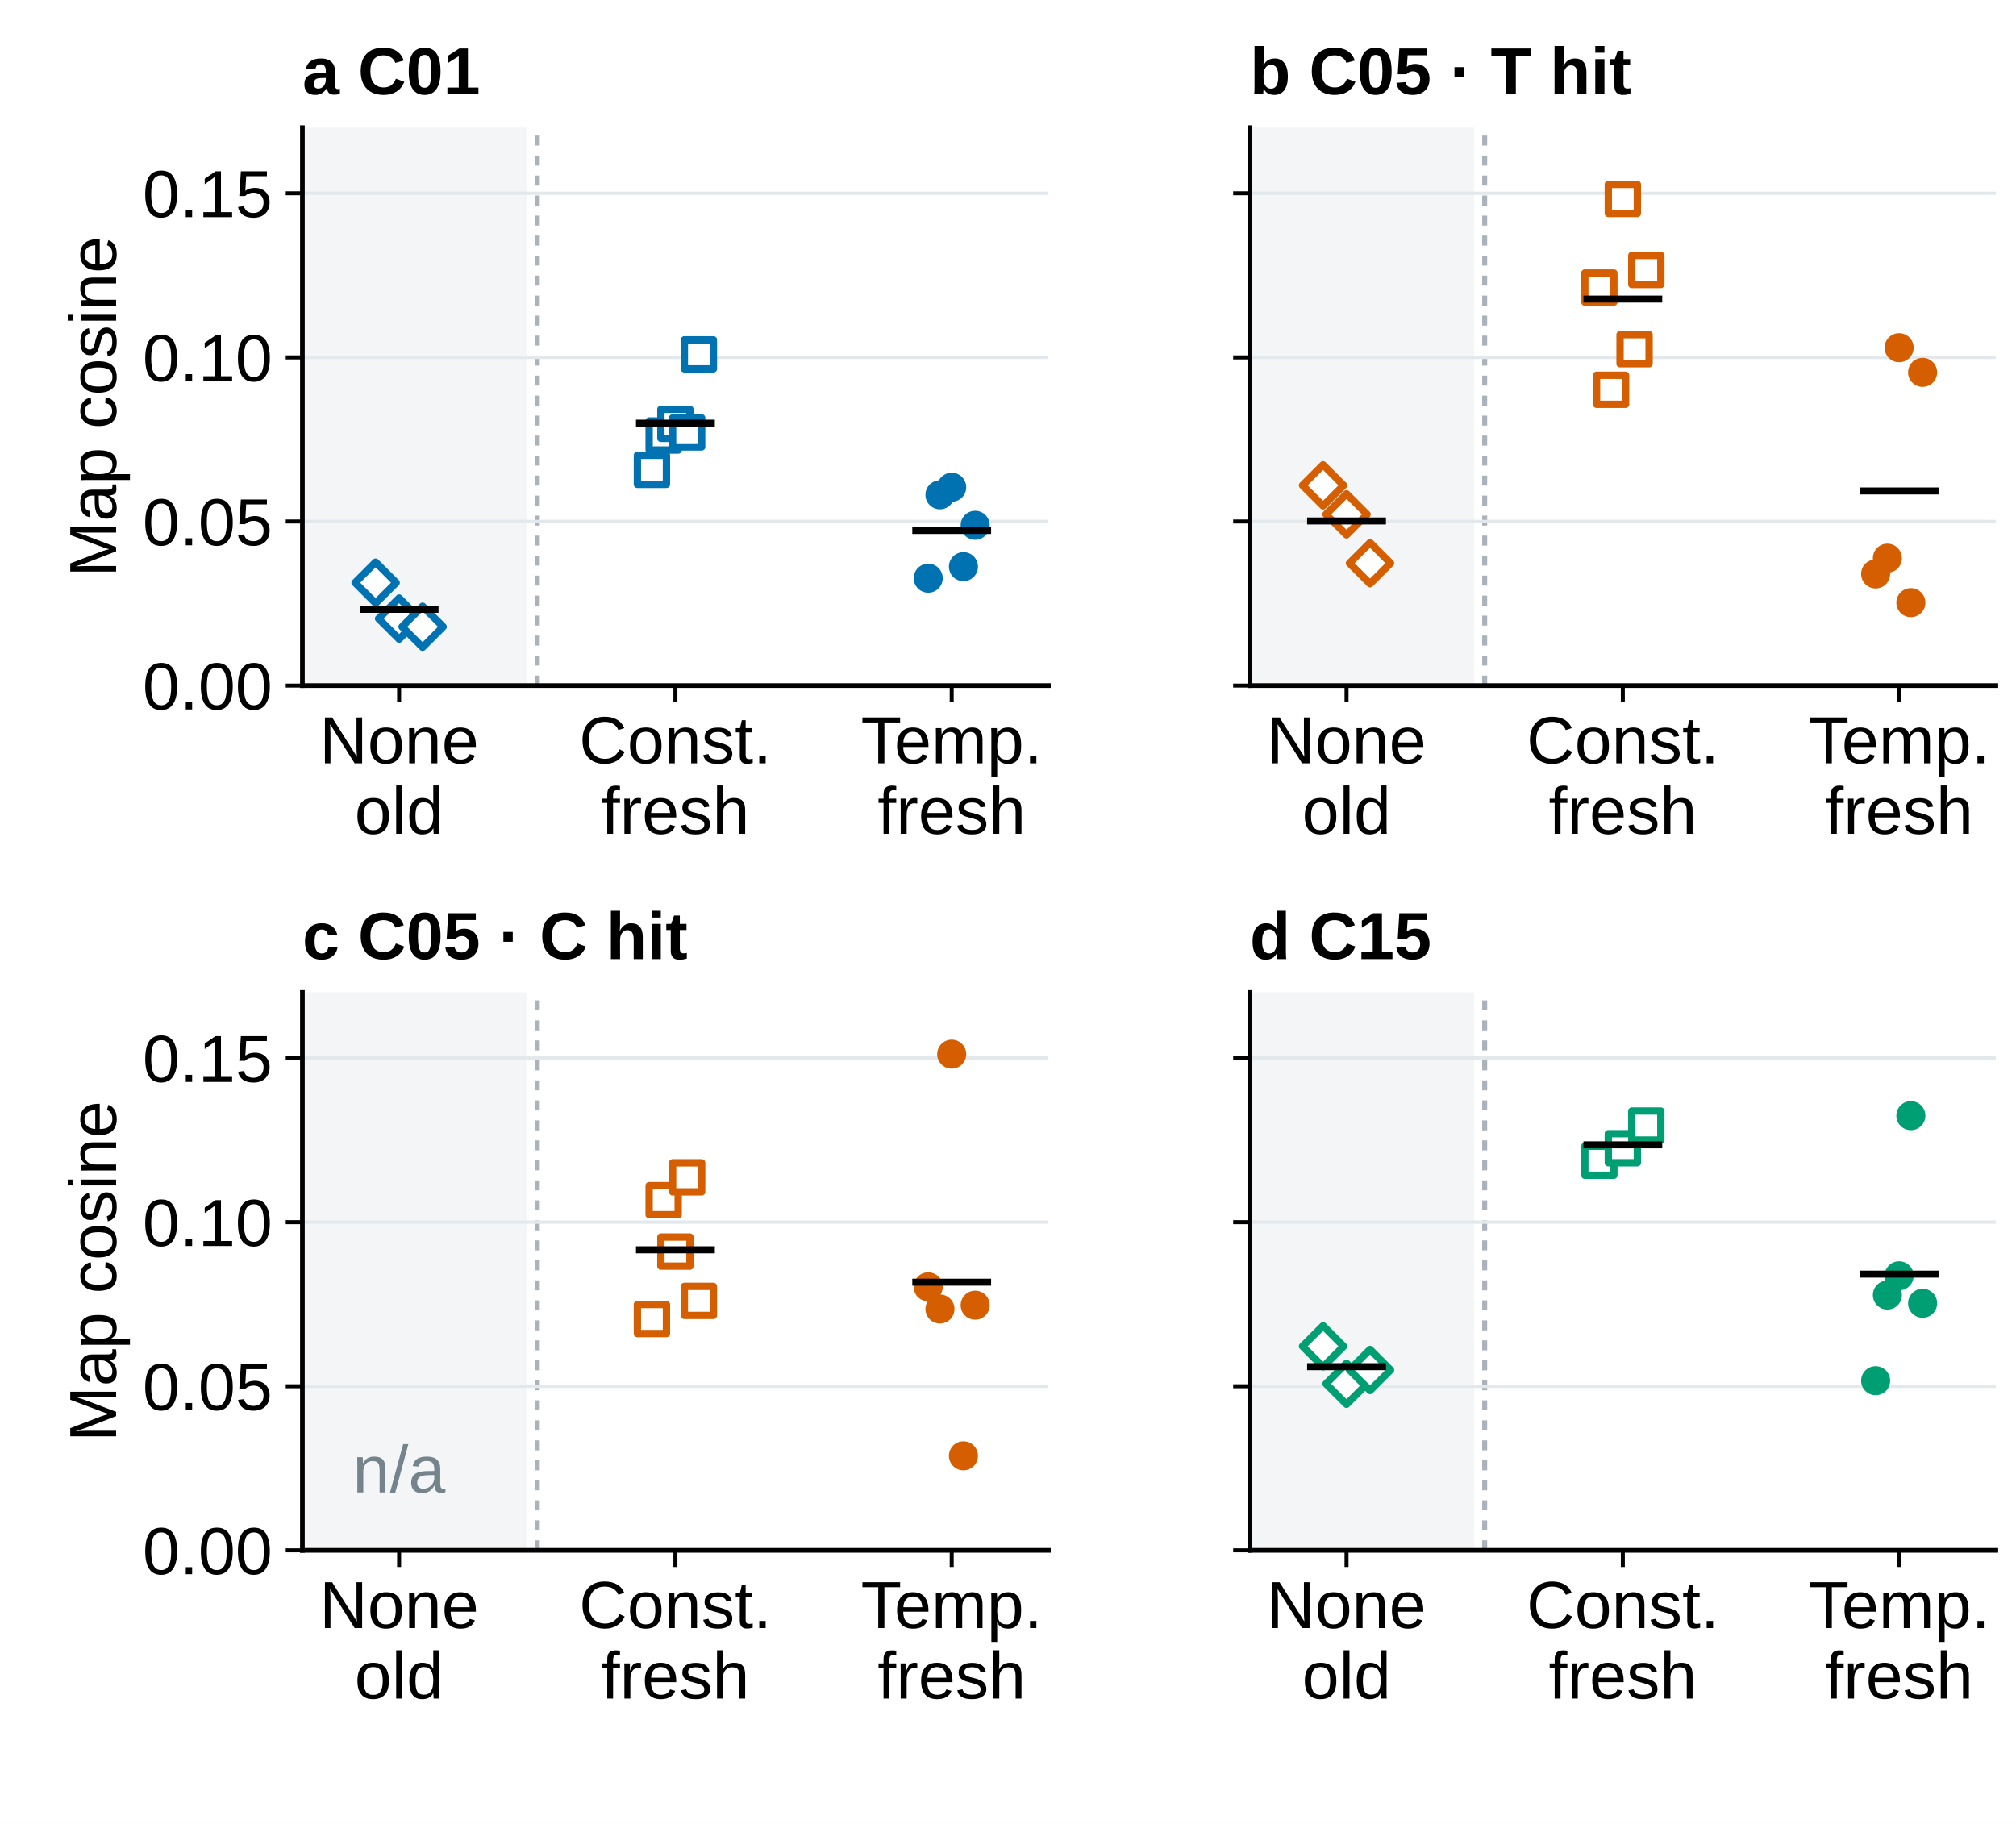
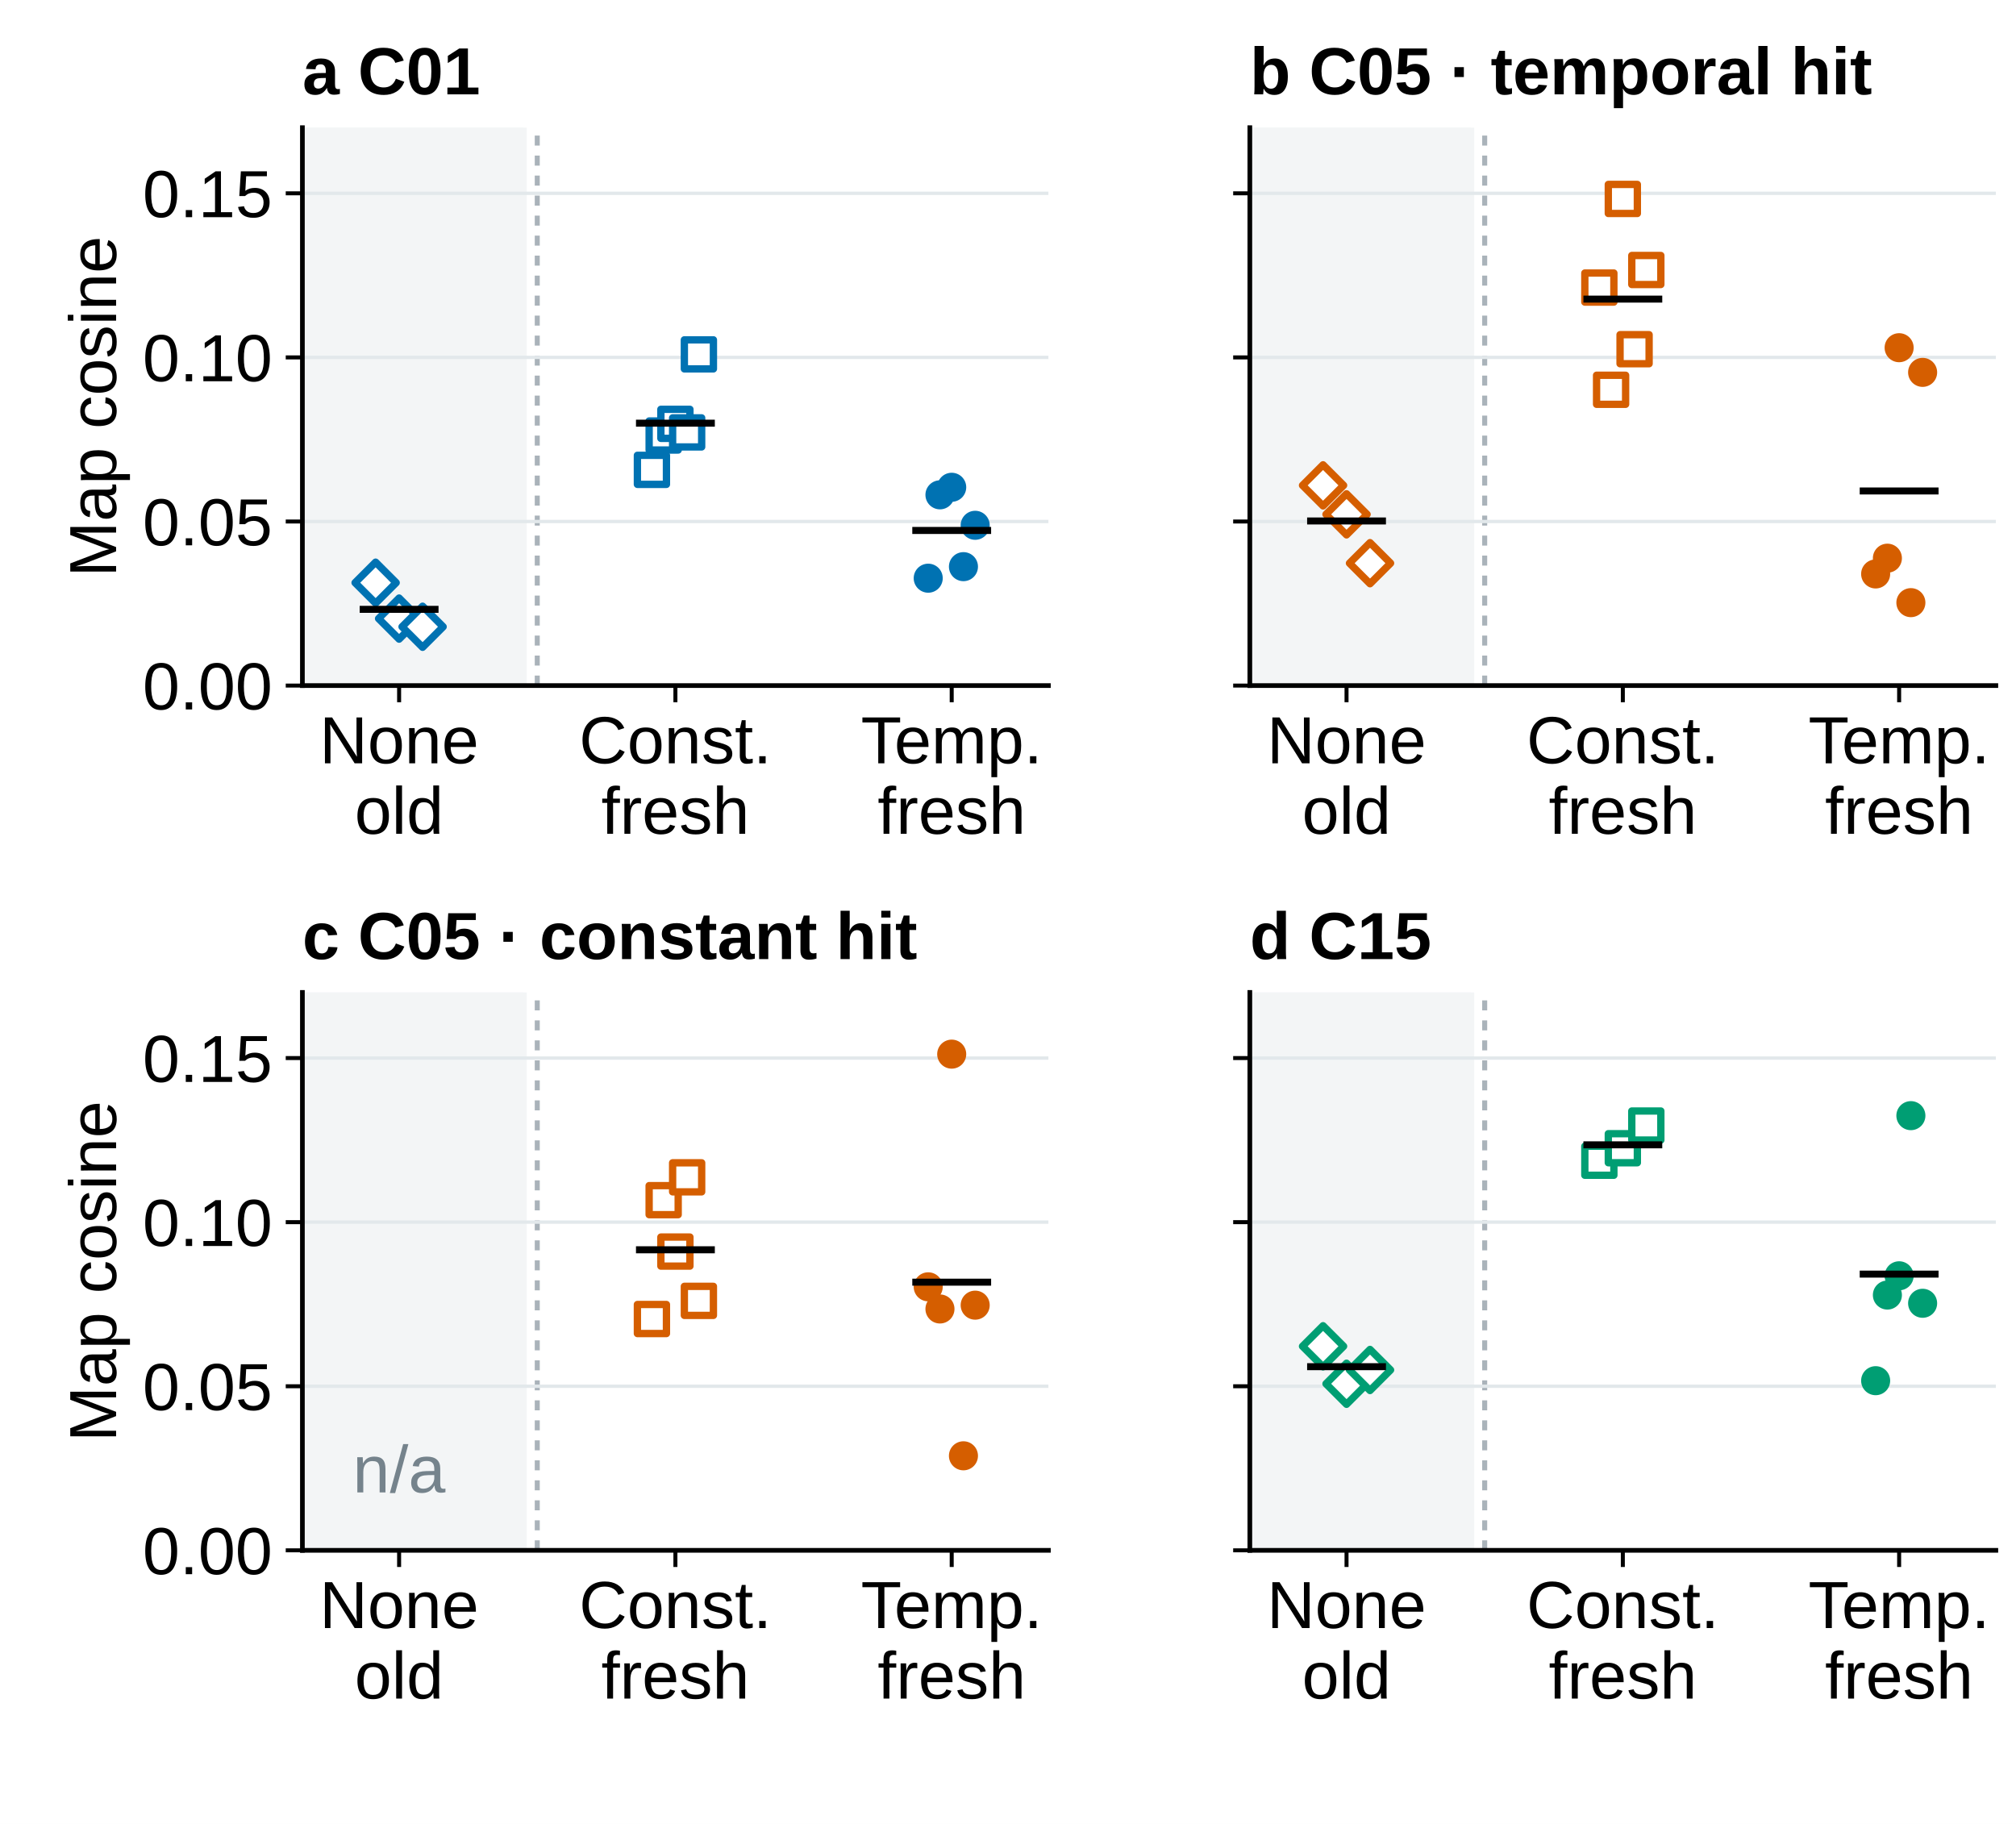
<svg xmlns="http://www.w3.org/2000/svg" xmlns:xlink="http://www.w3.org/1999/xlink" width="302.4pt" height="273.6pt" viewBox="0 0 302.4 273.6" version="1.1">
  <defs>
    <style type="text/css">*{stroke-linejoin: round; stroke-linecap: butt}</style>
  </defs>
  <g id="figure_1">
    <g id="patch_1">
      <path d="M 0 273.6 L 302.4 273.6 L 302.4 0 L 0 0 z " style="fill: #ffffff" />
    </g>
    <g id="axes_1">
      <g id="patch_2">
        <path d="M 45.36 102.841 L 157.261 102.841 L 157.261 19.152 L 45.36 19.152 z " style="fill: #ffffff" />
      </g>
      <g id="patch_3">
        <path d="M 45.36 102.841 L 78.516 102.841 L 78.516 19.152 L 45.36 19.152 z " clip-path="url(#peea5694a14)" style="fill: #f3f5f6; stroke: #f3f5f6; stroke-linejoin: miter" />
      </g>
      <g id="line2d_1">
        <path d="M 80.588 102.841 L 80.588 19.152 " clip-path="url(#peea5694a14)" style="fill: none; stroke-dasharray: 1.5,1.5; stroke-dashoffset: 0; stroke: #aab3ba; stroke-width: 0.75" />
      </g>
      <g id="matplotlib.axis_1">
        <g id="xtick_1">
          <g id="line2d_2">
            <defs>
              <path id="mfab95a4aac" d="M 0 0 L 0 2.5 " style="stroke: #000000; stroke-width: 0.6" />
            </defs>
            <g>
              <use xlink:href="#mfab95a4aac" x="59.866" y="102.841" style="stroke: #000000; stroke-width: 0.6" />
            </g>
          </g>
          <g id="text_1">
            <text style="font-size: 10px; font-family: 'Arial'" transform="translate(47.91338 114.4992)">None</text>
            <text style="font-size: 10px; font-family: 'Arial'" transform="translate(53.19385 125.0761)">old</text>
          </g>
        </g>
        <g id="xtick_2">
          <g id="line2d_3">
            <g>
              <use xlink:href="#mfab95a4aac" x="101.311" y="102.841" style="stroke: #000000; stroke-width: 0.6" />
            </g>
          </g>
          <g id="text_2">
            <text style="font-size: 10px; font-family: 'Arial'" transform="translate(86.86066 114.4992)">Const.</text>
            <text style="font-size: 10px; font-family: 'Arial'" transform="translate(90.19582 125.0761)">fresh</text>
          </g>
        </g>
        <g id="xtick_3">
          <g id="line2d_4">
            <g>
              <use xlink:href="#mfab95a4aac" x="142.756" y="102.841" style="stroke: #000000; stroke-width: 0.6" />
            </g>
          </g>
          <g id="text_3">
            <text style="font-size: 10px; font-family: 'Arial'" transform="translate(129.1431 114.4992)">Temp.</text>
            <text style="font-size: 10px; font-family: 'Arial'" transform="translate(131.6408 125.0761)">fresh</text>
          </g>
        </g>
      </g>
      <g id="matplotlib.axis_2">
        <g id="ytick_1">
          <g id="line2d_5">
            <path d="M 45.36 102.841 L 157.261 102.841 " clip-path="url(#peea5694a14)" style="fill: none; stroke: #e2e8eb; stroke-width: 0.5; stroke-linecap: square" />
          </g>
          <g id="line2d_6">
            <defs>
              <path id="m4221a28062" d="M 0 0 L -2.5 0 " style="stroke: #000000; stroke-width: 0.6" />
            </defs>
            <g>
              <use xlink:href="#m4221a28062" x="45.36" y="102.841" style="stroke: #000000; stroke-width: 0.6" />
            </g>
          </g>
          <g id="text_4">
            <text style="font-size: 10px; font-family: 'Arial'; text-anchor: end" x="40.86" y="106.42" transform="rotate(-0 40.86 106.4203)">0.00</text>
          </g>
        </g>
        <g id="ytick_2">
          <g id="line2d_7">
            <path d="M 45.36 78.227 L 157.261 78.227 " clip-path="url(#peea5694a14)" style="fill: none; stroke: #e2e8eb; stroke-width: 0.5; stroke-linecap: square" />
          </g>
          <g id="line2d_8">
            <g>
              <use xlink:href="#m4221a28062" x="45.36" y="78.227" style="stroke: #000000; stroke-width: 0.6" />
            </g>
          </g>
          <g id="text_5">
            <text style="font-size: 10px; font-family: 'Arial'; text-anchor: end" x="40.86" y="81.806" transform="rotate(-0 40.86 81.80579)">0.05</text>
          </g>
        </g>
        <g id="ytick_3">
          <g id="line2d_9">
            <path d="M 45.36 53.612 L 157.261 53.612 " clip-path="url(#peea5694a14)" style="fill: none; stroke: #e2e8eb; stroke-width: 0.5; stroke-linecap: square" />
          </g>
          <g id="line2d_10">
            <g>
              <use xlink:href="#m4221a28062" x="45.36" y="53.612" style="stroke: #000000; stroke-width: 0.6" />
            </g>
          </g>
          <g id="text_6">
            <text style="font-size: 10px; font-family: 'Arial'; text-anchor: end" x="40.86" y="57.191" transform="rotate(-0 40.86 57.19125)">0.10</text>
          </g>
        </g>
        <g id="ytick_4">
          <g id="line2d_11">
            <path d="M 45.36 28.998 L 157.261 28.998 " clip-path="url(#peea5694a14)" style="fill: none; stroke: #e2e8eb; stroke-width: 0.5; stroke-linecap: square" />
          </g>
          <g id="line2d_12">
            <g>
              <use xlink:href="#m4221a28062" x="45.36" y="28.998" style="stroke: #000000; stroke-width: 0.6" />
            </g>
          </g>
          <g id="text_7">
            <text style="font-size: 10px; font-family: 'Arial'; text-anchor: end" x="40.86" y="32.577" transform="rotate(-0 40.86 32.57672)">0.15</text>
          </g>
        </g>
        <g id="text_8">
          <text style="font-size: 10px; font-family: 'Arial'; text-anchor: middle" x="17.412" y="60.997" transform="rotate(-90 17.41156 60.99671)">Map cosine</text>
        </g>
      </g>
      <g id="patch_4">
        <path d="M 45.36 102.841 L 45.36 19.152 " style="fill: none; stroke: #000000; stroke-width: 0.7; stroke-linejoin: miter; stroke-linecap: square" />
      </g>
      <g id="patch_5">
        <path d="M 45.36 102.841 L 157.261 102.841 " style="fill: none; stroke: #000000; stroke-width: 0.7; stroke-linejoin: miter; stroke-linecap: square" />
      </g>
      <g id="PathCollection_1">
        <defs>
          <path id="m61c139418c" d="M -0 3.082 L 3.082 0 L 0 -3.082 L -3.082 -0 z " style="stroke: #0072b2; stroke-width: 1.1" />
        </defs>
        <g clip-path="url(#peea5694a14)">
          <use xlink:href="#m61c139418c" x="56.343" y="87.41" style="fill: #ffffff; stroke: #0072b2; stroke-width: 1.1" />
          <use xlink:href="#m61c139418c" x="59.866" y="92.792" style="fill: #ffffff; stroke: #0072b2; stroke-width: 1.1" />
          <use xlink:href="#m61c139418c" x="63.389" y="94.017" style="fill: #ffffff; stroke: #0072b2; stroke-width: 1.1" />
        </g>
      </g>
      <g id="PathCollection_2">
        <defs>
          <path id="mb294377f2a" d="M -2.179 2.179 L 2.179 2.179 L 2.179 -2.179 L -2.179 -2.179 z " style="stroke: #0072b2; stroke-width: 1.1" />
        </defs>
        <g clip-path="url(#peea5694a14)">
          <use xlink:href="#mb294377f2a" x="97.788" y="70.48" style="fill: #ffffff; stroke: #0072b2; stroke-width: 1.1" />
          <use xlink:href="#mb294377f2a" x="99.549" y="65.33" style="fill: #ffffff; stroke: #0072b2; stroke-width: 1.1" />
          <use xlink:href="#mb294377f2a" x="101.311" y="63.58" style="fill: #ffffff; stroke: #0072b2; stroke-width: 1.1" />
          <use xlink:href="#mb294377f2a" x="103.072" y="64.863" style="fill: #ffffff; stroke: #0072b2; stroke-width: 1.1" />
          <use xlink:href="#mb294377f2a" x="104.833" y="53.158" style="fill: #ffffff; stroke: #0072b2; stroke-width: 1.1" />
        </g>
      </g>
      <g id="PathCollection_3">
        <defs>
          <path id="mf17688ad99" d="M 0 2.179 C 0.578 2.179 1.132 1.95 1.541 1.541 C 1.95 1.132 2.179 0.578 2.179 0 C 2.179 -0.578 1.95 -1.132 1.541 -1.541 C 1.132 -1.95 0.578 -2.179 0 -2.179 C -0.578 -2.179 -1.132 -1.95 -1.541 -1.541 C -1.95 -1.132 -2.179 -0.578 -2.179 0 C -2.179 0.578 -1.95 1.132 -1.541 1.541 C -1.132 1.95 -0.578 2.179 0 2.179 z " />
        </defs>
        <g clip-path="url(#peea5694a14)">
          <use xlink:href="#mf17688ad99" x="139.233" y="86.733" style="fill: #0072b2" />
          <use xlink:href="#mf17688ad99" x="140.994" y="74.228" style="fill: #0072b2" />
          <use xlink:href="#mf17688ad99" x="142.756" y="73.094" style="fill: #0072b2" />
          <use xlink:href="#mf17688ad99" x="144.517" y="85.002" style="fill: #0072b2" />
          <use xlink:href="#mf17688ad99" x="146.278" y="78.798" style="fill: #0072b2" />
        </g>
      </g>
      <g id="text_9">
        <text style="font-weight: 700; font-size: 10px; font-family: 'Arial'; text-anchor: start" x="45.36" y="14.152" transform="rotate(-0 45.36 14.152)">a  C01</text>
      </g>
      <g id="line2d_13">
        <path d="M 54.478 91.406 L 65.254 91.406 " clip-path="url(#peea5694a14)" style="fill: none; stroke: #000000; stroke-width: 1.05; stroke-linecap: square" />
      </g>
      <g id="line2d_14">
        <path d="M 95.923 63.482 L 106.699 63.482 " clip-path="url(#peea5694a14)" style="fill: none; stroke: #000000; stroke-width: 1.05; stroke-linecap: square" />
      </g>
      <g id="line2d_15">
        <path d="M 137.368 79.571 L 148.143 79.571 " clip-path="url(#peea5694a14)" style="fill: none; stroke: #000000; stroke-width: 1.05; stroke-linecap: square" />
      </g>
    </g>
    <g id="axes_2">
      <g id="patch_6">
        <path d="M 187.475 102.841 L 299.376 102.841 L 299.376 19.152 L 187.475 19.152 z " style="fill: #ffffff" />
      </g>
      <g id="patch_7">
        <path d="M 187.475 102.841 L 220.631 102.841 L 220.631 19.152 L 187.475 19.152 z " clip-path="url(#p46982ca09e)" style="fill: #f3f5f6; stroke: #f3f5f6; stroke-linejoin: miter" />
      </g>
      <g id="line2d_16">
        <path d="M 222.703 102.841 L 222.703 19.152 " clip-path="url(#p46982ca09e)" style="fill: none; stroke-dasharray: 1.5,1.5; stroke-dashoffset: 0; stroke: #aab3ba; stroke-width: 0.75" />
      </g>
      <g id="matplotlib.axis_3">
        <g id="xtick_4">
          <g id="line2d_17">
            <g>
              <use xlink:href="#mfab95a4aac" x="201.98" y="102.841" style="stroke: #000000; stroke-width: 0.6" />
            </g>
          </g>
          <g id="text_10">
            <text style="font-size: 10px; font-family: 'Arial'" transform="translate(190.0281 114.4992)">None</text>
            <text style="font-size: 10px; font-family: 'Arial'" transform="translate(195.3085 125.0761)">old</text>
          </g>
        </g>
        <g id="xtick_5">
          <g id="line2d_18">
            <g>
              <use xlink:href="#mfab95a4aac" x="243.425" y="102.841" style="stroke: #000000; stroke-width: 0.6" />
            </g>
          </g>
          <g id="text_11">
            <text style="font-size: 10px; font-family: 'Arial'" transform="translate(228.9753 114.4992)">Const.</text>
            <text style="font-size: 10px; font-family: 'Arial'" transform="translate(232.3105 125.0761)">fresh</text>
          </g>
        </g>
        <g id="xtick_6">
          <g id="line2d_19">
            <g>
              <use xlink:href="#mfab95a4aac" x="284.87" y="102.841" style="stroke: #000000; stroke-width: 0.6" />
            </g>
          </g>
          <g id="text_12">
            <text style="font-size: 10px; font-family: 'Arial'" transform="translate(271.2578 114.4992)">Temp.</text>
            <text style="font-size: 10px; font-family: 'Arial'" transform="translate(273.7554 125.0761)">fresh</text>
          </g>
        </g>
      </g>
      <g id="matplotlib.axis_4">
        <g id="ytick_5">
          <g id="line2d_20">
            <path d="M 187.475 102.841 L 299.376 102.841 " clip-path="url(#p46982ca09e)" style="fill: none; stroke: #e2e8eb; stroke-width: 0.5; stroke-linecap: square" />
          </g>
          <g id="line2d_21">
            <g>
              <use xlink:href="#m4221a28062" x="187.475" y="102.841" style="stroke: #000000; stroke-width: 0.6" />
            </g>
          </g>
        </g>
        <g id="ytick_6">
          <g id="line2d_22">
            <path d="M 187.475 78.227 L 299.376 78.227 " clip-path="url(#p46982ca09e)" style="fill: none; stroke: #e2e8eb; stroke-width: 0.5; stroke-linecap: square" />
          </g>
          <g id="line2d_23">
            <g>
              <use xlink:href="#m4221a28062" x="187.475" y="78.227" style="stroke: #000000; stroke-width: 0.6" />
            </g>
          </g>
        </g>
        <g id="ytick_7">
          <g id="line2d_24">
            <path d="M 187.475 53.612 L 299.376 53.612 " clip-path="url(#p46982ca09e)" style="fill: none; stroke: #e2e8eb; stroke-width: 0.5; stroke-linecap: square" />
          </g>
          <g id="line2d_25">
            <g>
              <use xlink:href="#m4221a28062" x="187.475" y="53.612" style="stroke: #000000; stroke-width: 0.6" />
            </g>
          </g>
        </g>
        <g id="ytick_8">
          <g id="line2d_26">
            <path d="M 187.475 28.998 L 299.376 28.998 " clip-path="url(#p46982ca09e)" style="fill: none; stroke: #e2e8eb; stroke-width: 0.5; stroke-linecap: square" />
          </g>
          <g id="line2d_27">
            <g>
              <use xlink:href="#m4221a28062" x="187.475" y="28.998" style="stroke: #000000; stroke-width: 0.6" />
            </g>
          </g>
        </g>
      </g>
      <g id="patch_8">
        <path d="M 187.475 102.841 L 187.475 19.152 " style="fill: none; stroke: #000000; stroke-width: 0.7; stroke-linejoin: miter; stroke-linecap: square" />
      </g>
      <g id="patch_9">
        <path d="M 187.475 102.841 L 299.376 102.841 " style="fill: none; stroke: #000000; stroke-width: 0.7; stroke-linejoin: miter; stroke-linecap: square" />
      </g>
      <g id="PathCollection_4">
        <defs>
          <path id="m180f35dc80" d="M -0 3.082 L 3.082 0 L 0 -3.082 L -3.082 -0 z " style="stroke: #d55e00; stroke-width: 1.1" />
        </defs>
        <g clip-path="url(#p46982ca09e)">
          <use xlink:href="#m180f35dc80" x="198.458" y="72.806" style="fill: #ffffff; stroke: #d55e00; stroke-width: 1.1" />
          <use xlink:href="#m180f35dc80" x="201.98" y="77.155" style="fill: #ffffff; stroke: #d55e00; stroke-width: 1.1" />
          <use xlink:href="#m180f35dc80" x="205.503" y="84.482" style="fill: #ffffff; stroke: #d55e00; stroke-width: 1.1" />
        </g>
      </g>
      <g id="PathCollection_5">
        <defs>
          <path id="m9359243eaa" d="M -2.179 2.179 L 2.179 2.179 L 2.179 -2.179 L -2.179 -2.179 z " style="stroke: #d55e00; stroke-width: 1.1" />
        </defs>
        <g clip-path="url(#p46982ca09e)">
          <use xlink:href="#m9359243eaa" x="239.903" y="43.136" style="fill: #ffffff; stroke: #d55e00; stroke-width: 1.1" />
          <use xlink:href="#m9359243eaa" x="241.664" y="58.469" style="fill: #ffffff; stroke: #d55e00; stroke-width: 1.1" />
          <use xlink:href="#m9359243eaa" x="243.425" y="29.844" style="fill: #ffffff; stroke: #d55e00; stroke-width: 1.1" />
          <use xlink:href="#m9359243eaa" x="245.187" y="52.381" style="fill: #ffffff; stroke: #d55e00; stroke-width: 1.1" />
          <use xlink:href="#m9359243eaa" x="246.948" y="40.502" style="fill: #ffffff; stroke: #d55e00; stroke-width: 1.1" />
        </g>
      </g>
      <g id="PathCollection_6">
        <defs>
          <path id="m09fe422eca" d="M 0 2.179 C 0.578 2.179 1.132 1.95 1.541 1.541 C 1.95 1.132 2.179 0.578 2.179 0 C 2.179 -0.578 1.95 -1.132 1.541 -1.541 C 1.132 -1.95 0.578 -2.179 0 -2.179 C -0.578 -2.179 -1.132 -1.95 -1.541 -1.541 C -1.95 -1.132 -2.179 -0.578 -2.179 0 C -2.179 0.578 -1.95 1.132 -1.541 1.541 C -1.132 1.95 -0.578 2.179 0 2.179 z " />
        </defs>
        <g clip-path="url(#p46982ca09e)">
          <use xlink:href="#m09fe422eca" x="281.347" y="86.096" style="fill: #d55e00" />
          <use xlink:href="#m09fe422eca" x="283.109" y="83.732" style="fill: #d55e00" />
          <use xlink:href="#m09fe422eca" x="284.87" y="52.158" style="fill: #d55e00" />
          <use xlink:href="#m09fe422eca" x="286.632" y="90.401" style="fill: #d55e00" />
          <use xlink:href="#m09fe422eca" x="288.393" y="55.858" style="fill: #d55e00" />
        </g>
      </g>
      <g id="text_13">
-         <text style="font-weight: 700; font-size: 10px; font-family: 'Arial'; text-anchor: start" x="187.475" y="14.152" transform="rotate(-0 187.4747 14.152)">b  C05 · T hit</text>
+         <text style="font-weight: 700; font-size: 10px; font-family: 'Arial'; text-anchor: start" x="187.475" y="14.152" transform="rotate(-0 187.4747 14.152)">b  C05 · temporal hit</text>
      </g>
      <g id="line2d_28">
        <path d="M 196.593 78.148 L 207.368 78.148 " clip-path="url(#p46982ca09e)" style="fill: none; stroke: #000000; stroke-width: 1.05; stroke-linecap: square" />
      </g>
      <g id="line2d_29">
        <path d="M 238.037 44.866 L 248.813 44.866 " clip-path="url(#p46982ca09e)" style="fill: none; stroke: #000000; stroke-width: 1.05; stroke-linecap: square" />
      </g>
      <g id="line2d_30">
        <path d="M 279.482 73.649 L 290.258 73.649 " clip-path="url(#p46982ca09e)" style="fill: none; stroke: #000000; stroke-width: 1.05; stroke-linecap: square" />
      </g>
    </g>
    <g id="axes_3">
      <g id="patch_10">
        <path d="M 45.36 232.56 L 157.261 232.56 L 157.261 148.871 L 45.36 148.871 z " style="fill: #ffffff" />
      </g>
      <g id="patch_11">
        <path d="M 45.36 232.56 L 78.516 232.56 L 78.516 148.871 L 45.36 148.871 z " clip-path="url(#pe74c605b21)" style="fill: #f3f5f6; stroke: #f3f5f6; stroke-linejoin: miter" />
      </g>
      <g id="line2d_31">
        <path d="M 80.588 232.56 L 80.588 148.871 " clip-path="url(#pe74c605b21)" style="fill: none; stroke-dasharray: 1.5,1.5; stroke-dashoffset: 0; stroke: #aab3ba; stroke-width: 0.75" />
      </g>
      <g id="matplotlib.axis_5">
        <g id="xtick_7">
          <g id="line2d_32">
            <g>
              <use xlink:href="#mfab95a4aac" x="59.866" y="232.56" style="stroke: #000000; stroke-width: 0.6" />
            </g>
          </g>
          <g id="text_14">
            <text style="font-size: 10px; font-family: 'Arial'" transform="translate(47.91338 244.2178)">None</text>
            <text style="font-size: 10px; font-family: 'Arial'" transform="translate(53.19385 254.7947)">old</text>
          </g>
        </g>
        <g id="xtick_8">
          <g id="line2d_33">
            <g>
              <use xlink:href="#mfab95a4aac" x="101.311" y="232.56" style="stroke: #000000; stroke-width: 0.6" />
            </g>
          </g>
          <g id="text_15">
            <text style="font-size: 10px; font-family: 'Arial'" transform="translate(86.86066 244.2178)">Const.</text>
            <text style="font-size: 10px; font-family: 'Arial'" transform="translate(90.19582 254.7947)">fresh</text>
          </g>
        </g>
        <g id="xtick_9">
          <g id="line2d_34">
            <g>
              <use xlink:href="#mfab95a4aac" x="142.756" y="232.56" style="stroke: #000000; stroke-width: 0.6" />
            </g>
          </g>
          <g id="text_16">
            <text style="font-size: 10px; font-family: 'Arial'" transform="translate(129.1431 244.2178)">Temp.</text>
            <text style="font-size: 10px; font-family: 'Arial'" transform="translate(131.6408 254.7947)">fresh</text>
          </g>
        </g>
      </g>
      <g id="matplotlib.axis_6">
        <g id="ytick_9">
          <g id="line2d_35">
            <path d="M 45.36 232.56 L 157.261 232.56 " clip-path="url(#pe74c605b21)" style="fill: none; stroke: #e2e8eb; stroke-width: 0.5; stroke-linecap: square" />
          </g>
          <g id="line2d_36">
            <g>
              <use xlink:href="#m4221a28062" x="45.36" y="232.56" style="stroke: #000000; stroke-width: 0.6" />
            </g>
          </g>
          <g id="text_17">
            <text style="font-size: 10px; font-family: 'Arial'; text-anchor: end" x="40.86" y="236.139" transform="rotate(-0 40.86 236.1389)">0.00</text>
          </g>
        </g>
        <g id="ytick_10">
          <g id="line2d_37">
            <path d="M 45.36 207.945 L 157.261 207.945 " clip-path="url(#pe74c605b21)" style="fill: none; stroke: #e2e8eb; stroke-width: 0.5; stroke-linecap: square" />
          </g>
          <g id="line2d_38">
            <g>
              <use xlink:href="#m4221a28062" x="45.36" y="207.945" style="stroke: #000000; stroke-width: 0.6" />
            </g>
          </g>
          <g id="text_18">
            <text style="font-size: 10px; font-family: 'Arial'; text-anchor: end" x="40.86" y="211.524" transform="rotate(-0 40.86 211.5244)">0.05</text>
          </g>
        </g>
        <g id="ytick_11">
          <g id="line2d_39">
            <path d="M 45.36 183.331 L 157.261 183.331 " clip-path="url(#pe74c605b21)" style="fill: none; stroke: #e2e8eb; stroke-width: 0.5; stroke-linecap: square" />
          </g>
          <g id="line2d_40">
            <g>
              <use xlink:href="#m4221a28062" x="45.36" y="183.331" style="stroke: #000000; stroke-width: 0.6" />
            </g>
          </g>
          <g id="text_19">
            <text style="font-size: 10px; font-family: 'Arial'; text-anchor: end" x="40.86" y="186.91" transform="rotate(-0 40.86 186.9098)">0.10</text>
          </g>
        </g>
        <g id="ytick_12">
          <g id="line2d_41">
            <path d="M 45.36 158.716 L 157.261 158.716 " clip-path="url(#pe74c605b21)" style="fill: none; stroke: #e2e8eb; stroke-width: 0.5; stroke-linecap: square" />
          </g>
          <g id="line2d_42">
            <g>
              <use xlink:href="#m4221a28062" x="45.36" y="158.716" style="stroke: #000000; stroke-width: 0.6" />
            </g>
          </g>
          <g id="text_20">
            <text style="font-size: 10px; font-family: 'Arial'; text-anchor: end" x="40.86" y="162.295" transform="rotate(-0 40.86 162.2953)">0.15</text>
          </g>
        </g>
        <g id="text_21">
          <text style="font-size: 10px; font-family: 'Arial'; text-anchor: middle" x="17.412" y="190.715" transform="rotate(-90 17.41156 190.7153)">Map cosine</text>
        </g>
      </g>
      <g id="patch_12">
        <path d="M 45.36 232.56 L 45.36 148.871 " style="fill: none; stroke: #000000; stroke-width: 0.7; stroke-linejoin: miter; stroke-linecap: square" />
      </g>
      <g id="patch_13">
        <path d="M 45.36 232.56 L 157.261 232.56 " style="fill: none; stroke: #000000; stroke-width: 0.7; stroke-linejoin: miter; stroke-linecap: square" />
      </g>
      <g id="text_22">
        <text style="font-size: 10px; font-family: 'Arial'; text-anchor: middle; fill: #75838c" x="59.866" y="223.877" transform="rotate(-0 59.86573 223.8773)">n/a</text>
      </g>
      <g id="PathCollection_7">
        <g clip-path="url(#pe74c605b21)">
          <use xlink:href="#m9359243eaa" x="97.788" y="197.862" style="fill: #ffffff; stroke: #d55e00; stroke-width: 1.1" />
          <use xlink:href="#m9359243eaa" x="99.549" y="180.031" style="fill: #ffffff; stroke: #d55e00; stroke-width: 1.1" />
          <use xlink:href="#m9359243eaa" x="101.311" y="187.745" style="fill: #ffffff; stroke: #d55e00; stroke-width: 1.1" />
          <use xlink:href="#m9359243eaa" x="103.072" y="176.606" style="fill: #ffffff; stroke: #d55e00; stroke-width: 1.1" />
          <use xlink:href="#m9359243eaa" x="104.833" y="195.138" style="fill: #ffffff; stroke: #d55e00; stroke-width: 1.1" />
        </g>
      </g>
      <g id="PathCollection_8">
        <g clip-path="url(#pe74c605b21)">
          <use xlink:href="#m09fe422eca" x="139.233" y="193.031" style="fill: #d55e00" />
          <use xlink:href="#m09fe422eca" x="140.994" y="196.355" style="fill: #d55e00" />
          <use xlink:href="#m09fe422eca" x="142.756" y="158.128" style="fill: #d55e00" />
          <use xlink:href="#m09fe422eca" x="144.517" y="218.38" style="fill: #d55e00" />
          <use xlink:href="#m09fe422eca" x="146.278" y="195.783" style="fill: #d55e00" />
        </g>
      </g>
      <g id="text_23">
-         <text style="font-weight: 700; font-size: 10px; font-family: 'Arial'; text-anchor: start" x="45.36" y="143.871" transform="rotate(-0 45.36 143.8706)">c  C05 · C hit</text>
+         <text style="font-weight: 700; font-size: 10px; font-family: 'Arial'; text-anchor: start" x="45.36" y="143.871" transform="rotate(-0 45.36 143.8706)">c  C05 · constant hit</text>
      </g>
      <g id="line2d_43">
        <path d="M 95.923 187.476 L 106.699 187.476 " clip-path="url(#pe74c605b21)" style="fill: none; stroke: #000000; stroke-width: 1.05; stroke-linecap: square" />
      </g>
      <g id="line2d_44">
        <path d="M 137.368 192.335 L 148.143 192.335 " clip-path="url(#pe74c605b21)" style="fill: none; stroke: #000000; stroke-width: 1.05; stroke-linecap: square" />
      </g>
    </g>
    <g id="axes_4">
      <g id="patch_14">
        <path d="M 187.475 232.56 L 299.376 232.56 L 299.376 148.871 L 187.475 148.871 z " style="fill: #ffffff" />
      </g>
      <g id="patch_15">
        <path d="M 187.475 232.56 L 220.631 232.56 L 220.631 148.871 L 187.475 148.871 z " clip-path="url(#p85e8c74f61)" style="fill: #f3f5f6; stroke: #f3f5f6; stroke-linejoin: miter" />
      </g>
      <g id="line2d_45">
        <path d="M 222.703 232.56 L 222.703 148.871 " clip-path="url(#p85e8c74f61)" style="fill: none; stroke-dasharray: 1.5,1.5; stroke-dashoffset: 0; stroke: #aab3ba; stroke-width: 0.75" />
      </g>
      <g id="matplotlib.axis_7">
        <g id="xtick_10">
          <g id="line2d_46">
            <g>
              <use xlink:href="#mfab95a4aac" x="201.98" y="232.56" style="stroke: #000000; stroke-width: 0.6" />
            </g>
          </g>
          <g id="text_24">
            <text style="font-size: 10px; font-family: 'Arial'" transform="translate(190.0281 244.2178)">None</text>
            <text style="font-size: 10px; font-family: 'Arial'" transform="translate(195.3085 254.7947)">old</text>
          </g>
        </g>
        <g id="xtick_11">
          <g id="line2d_47">
            <g>
              <use xlink:href="#mfab95a4aac" x="243.425" y="232.56" style="stroke: #000000; stroke-width: 0.6" />
            </g>
          </g>
          <g id="text_25">
            <text style="font-size: 10px; font-family: 'Arial'" transform="translate(228.9753 244.2178)">Const.</text>
            <text style="font-size: 10px; font-family: 'Arial'" transform="translate(232.3105 254.7947)">fresh</text>
          </g>
        </g>
        <g id="xtick_12">
          <g id="line2d_48">
            <g>
              <use xlink:href="#mfab95a4aac" x="284.87" y="232.56" style="stroke: #000000; stroke-width: 0.6" />
            </g>
          </g>
          <g id="text_26">
            <text style="font-size: 10px; font-family: 'Arial'" transform="translate(271.2578 244.2178)">Temp.</text>
            <text style="font-size: 10px; font-family: 'Arial'" transform="translate(273.7554 254.7947)">fresh</text>
          </g>
        </g>
      </g>
      <g id="matplotlib.axis_8">
        <g id="ytick_13">
          <g id="line2d_49">
            <path d="M 187.475 232.56 L 299.376 232.56 " clip-path="url(#p85e8c74f61)" style="fill: none; stroke: #e2e8eb; stroke-width: 0.5; stroke-linecap: square" />
          </g>
          <g id="line2d_50">
            <g>
              <use xlink:href="#m4221a28062" x="187.475" y="232.56" style="stroke: #000000; stroke-width: 0.6" />
            </g>
          </g>
        </g>
        <g id="ytick_14">
          <g id="line2d_51">
            <path d="M 187.475 207.945 L 299.376 207.945 " clip-path="url(#p85e8c74f61)" style="fill: none; stroke: #e2e8eb; stroke-width: 0.5; stroke-linecap: square" />
          </g>
          <g id="line2d_52">
            <g>
              <use xlink:href="#m4221a28062" x="187.475" y="207.945" style="stroke: #000000; stroke-width: 0.6" />
            </g>
          </g>
        </g>
        <g id="ytick_15">
          <g id="line2d_53">
            <path d="M 187.475 183.331 L 299.376 183.331 " clip-path="url(#p85e8c74f61)" style="fill: none; stroke: #e2e8eb; stroke-width: 0.5; stroke-linecap: square" />
          </g>
          <g id="line2d_54">
            <g>
              <use xlink:href="#m4221a28062" x="187.475" y="183.331" style="stroke: #000000; stroke-width: 0.6" />
            </g>
          </g>
        </g>
        <g id="ytick_16">
          <g id="line2d_55">
            <path d="M 187.475 158.716 L 299.376 158.716 " clip-path="url(#p85e8c74f61)" style="fill: none; stroke: #e2e8eb; stroke-width: 0.5; stroke-linecap: square" />
          </g>
          <g id="line2d_56">
            <g>
              <use xlink:href="#m4221a28062" x="187.475" y="158.716" style="stroke: #000000; stroke-width: 0.6" />
            </g>
          </g>
        </g>
      </g>
      <g id="patch_16">
        <path d="M 187.475 232.56 L 187.475 148.871 " style="fill: none; stroke: #000000; stroke-width: 0.7; stroke-linejoin: miter; stroke-linecap: square" />
      </g>
      <g id="patch_17">
        <path d="M 187.475 232.56 L 299.376 232.56 " style="fill: none; stroke: #000000; stroke-width: 0.7; stroke-linejoin: miter; stroke-linecap: square" />
      </g>
      <g id="PathCollection_9">
        <defs>
          <path id="mafbe0ed7f9" d="M -0 3.082 L 3.082 0 L 0 -3.082 L -3.082 -0 z " style="stroke: #009e73; stroke-width: 1.1" />
        </defs>
        <g clip-path="url(#p85e8c74f61)">
          <use xlink:href="#mafbe0ed7f9" x="198.458" y="201.951" style="fill: #ffffff; stroke: #009e73; stroke-width: 1.1" />
          <use xlink:href="#mafbe0ed7f9" x="201.98" y="207.572" style="fill: #ffffff; stroke: #009e73; stroke-width: 1.1" />
          <use xlink:href="#mafbe0ed7f9" x="205.503" y="205.505" style="fill: #ffffff; stroke: #009e73; stroke-width: 1.1" />
        </g>
      </g>
      <g id="PathCollection_10">
        <defs>
          <path id="m0338613eb6" d="M -2.179 2.179 L 2.179 2.179 L 2.179 -2.179 L -2.179 -2.179 z " style="stroke: #009e73; stroke-width: 1.1" />
        </defs>
        <g clip-path="url(#p85e8c74f61)">
          <use xlink:href="#m0338613eb6" x="239.903" y="174.116" style="fill: #ffffff; stroke: #009e73; stroke-width: 1.1" />
          <use xlink:href="#m0338613eb6" x="243.425" y="172.24" style="fill: #ffffff; stroke: #009e73; stroke-width: 1.1" />
          <use xlink:href="#m0338613eb6" x="246.948" y="168.838" style="fill: #ffffff; stroke: #009e73; stroke-width: 1.1" />
        </g>
      </g>
      <g id="PathCollection_11">
        <defs>
          <path id="mb9a3b78440" d="M 0 2.179 C 0.578 2.179 1.132 1.95 1.541 1.541 C 1.95 1.132 2.179 0.578 2.179 0 C 2.179 -0.578 1.95 -1.132 1.541 -1.541 C 1.132 -1.95 0.578 -2.179 0 -2.179 C -0.578 -2.179 -1.132 -1.95 -1.541 -1.541 C -1.95 -1.132 -2.179 -0.578 -2.179 0 C -2.179 0.578 -1.95 1.132 -1.541 1.541 C -1.132 1.95 -0.578 2.179 0 2.179 z " />
        </defs>
        <g clip-path="url(#p85e8c74f61)">
          <use xlink:href="#mb9a3b78440" x="281.347" y="207.112" style="fill: #009e73" />
          <use xlink:href="#mb9a3b78440" x="283.109" y="194.266" style="fill: #009e73" />
          <use xlink:href="#mb9a3b78440" x="284.87" y="191.377" style="fill: #009e73" />
          <use xlink:href="#mb9a3b78440" x="286.632" y="167.355" style="fill: #009e73" />
          <use xlink:href="#mb9a3b78440" x="288.393" y="195.5" style="fill: #009e73" />
        </g>
      </g>
      <g id="text_27">
        <text style="font-weight: 700; font-size: 10px; font-family: 'Arial'; text-anchor: start" x="187.475" y="143.871" transform="rotate(-0 187.4747 143.8706)">d  C15</text>
      </g>
      <g id="line2d_57">
        <path d="M 196.593 205.009 L 207.368 205.009 " clip-path="url(#p85e8c74f61)" style="fill: none; stroke: #000000; stroke-width: 1.05; stroke-linecap: square" />
      </g>
      <g id="line2d_58">
        <path d="M 238.037 171.731 L 248.813 171.731 " clip-path="url(#p85e8c74f61)" style="fill: none; stroke: #000000; stroke-width: 1.05; stroke-linecap: square" />
      </g>
      <g id="line2d_59">
        <path d="M 279.482 191.122 L 290.258 191.122 " clip-path="url(#p85e8c74f61)" style="fill: none; stroke: #000000; stroke-width: 1.05; stroke-linecap: square" />
      </g>
    </g>
  </g>
  <defs>
    <clipPath id="peea5694a14">
      <rect x="45.36" y="19.152" width="111.901" height="83.689" />
    </clipPath>
    <clipPath id="p46982ca09e">
      <rect x="187.475" y="19.152" width="111.901" height="83.689" />
    </clipPath>
    <clipPath id="pe74c605b21">
      <rect x="45.36" y="148.871" width="111.901" height="83.689" />
    </clipPath>
    <clipPath id="p85e8c74f61">
      <rect x="187.475" y="148.871" width="111.901" height="83.689" />
    </clipPath>
  </defs>
</svg>
